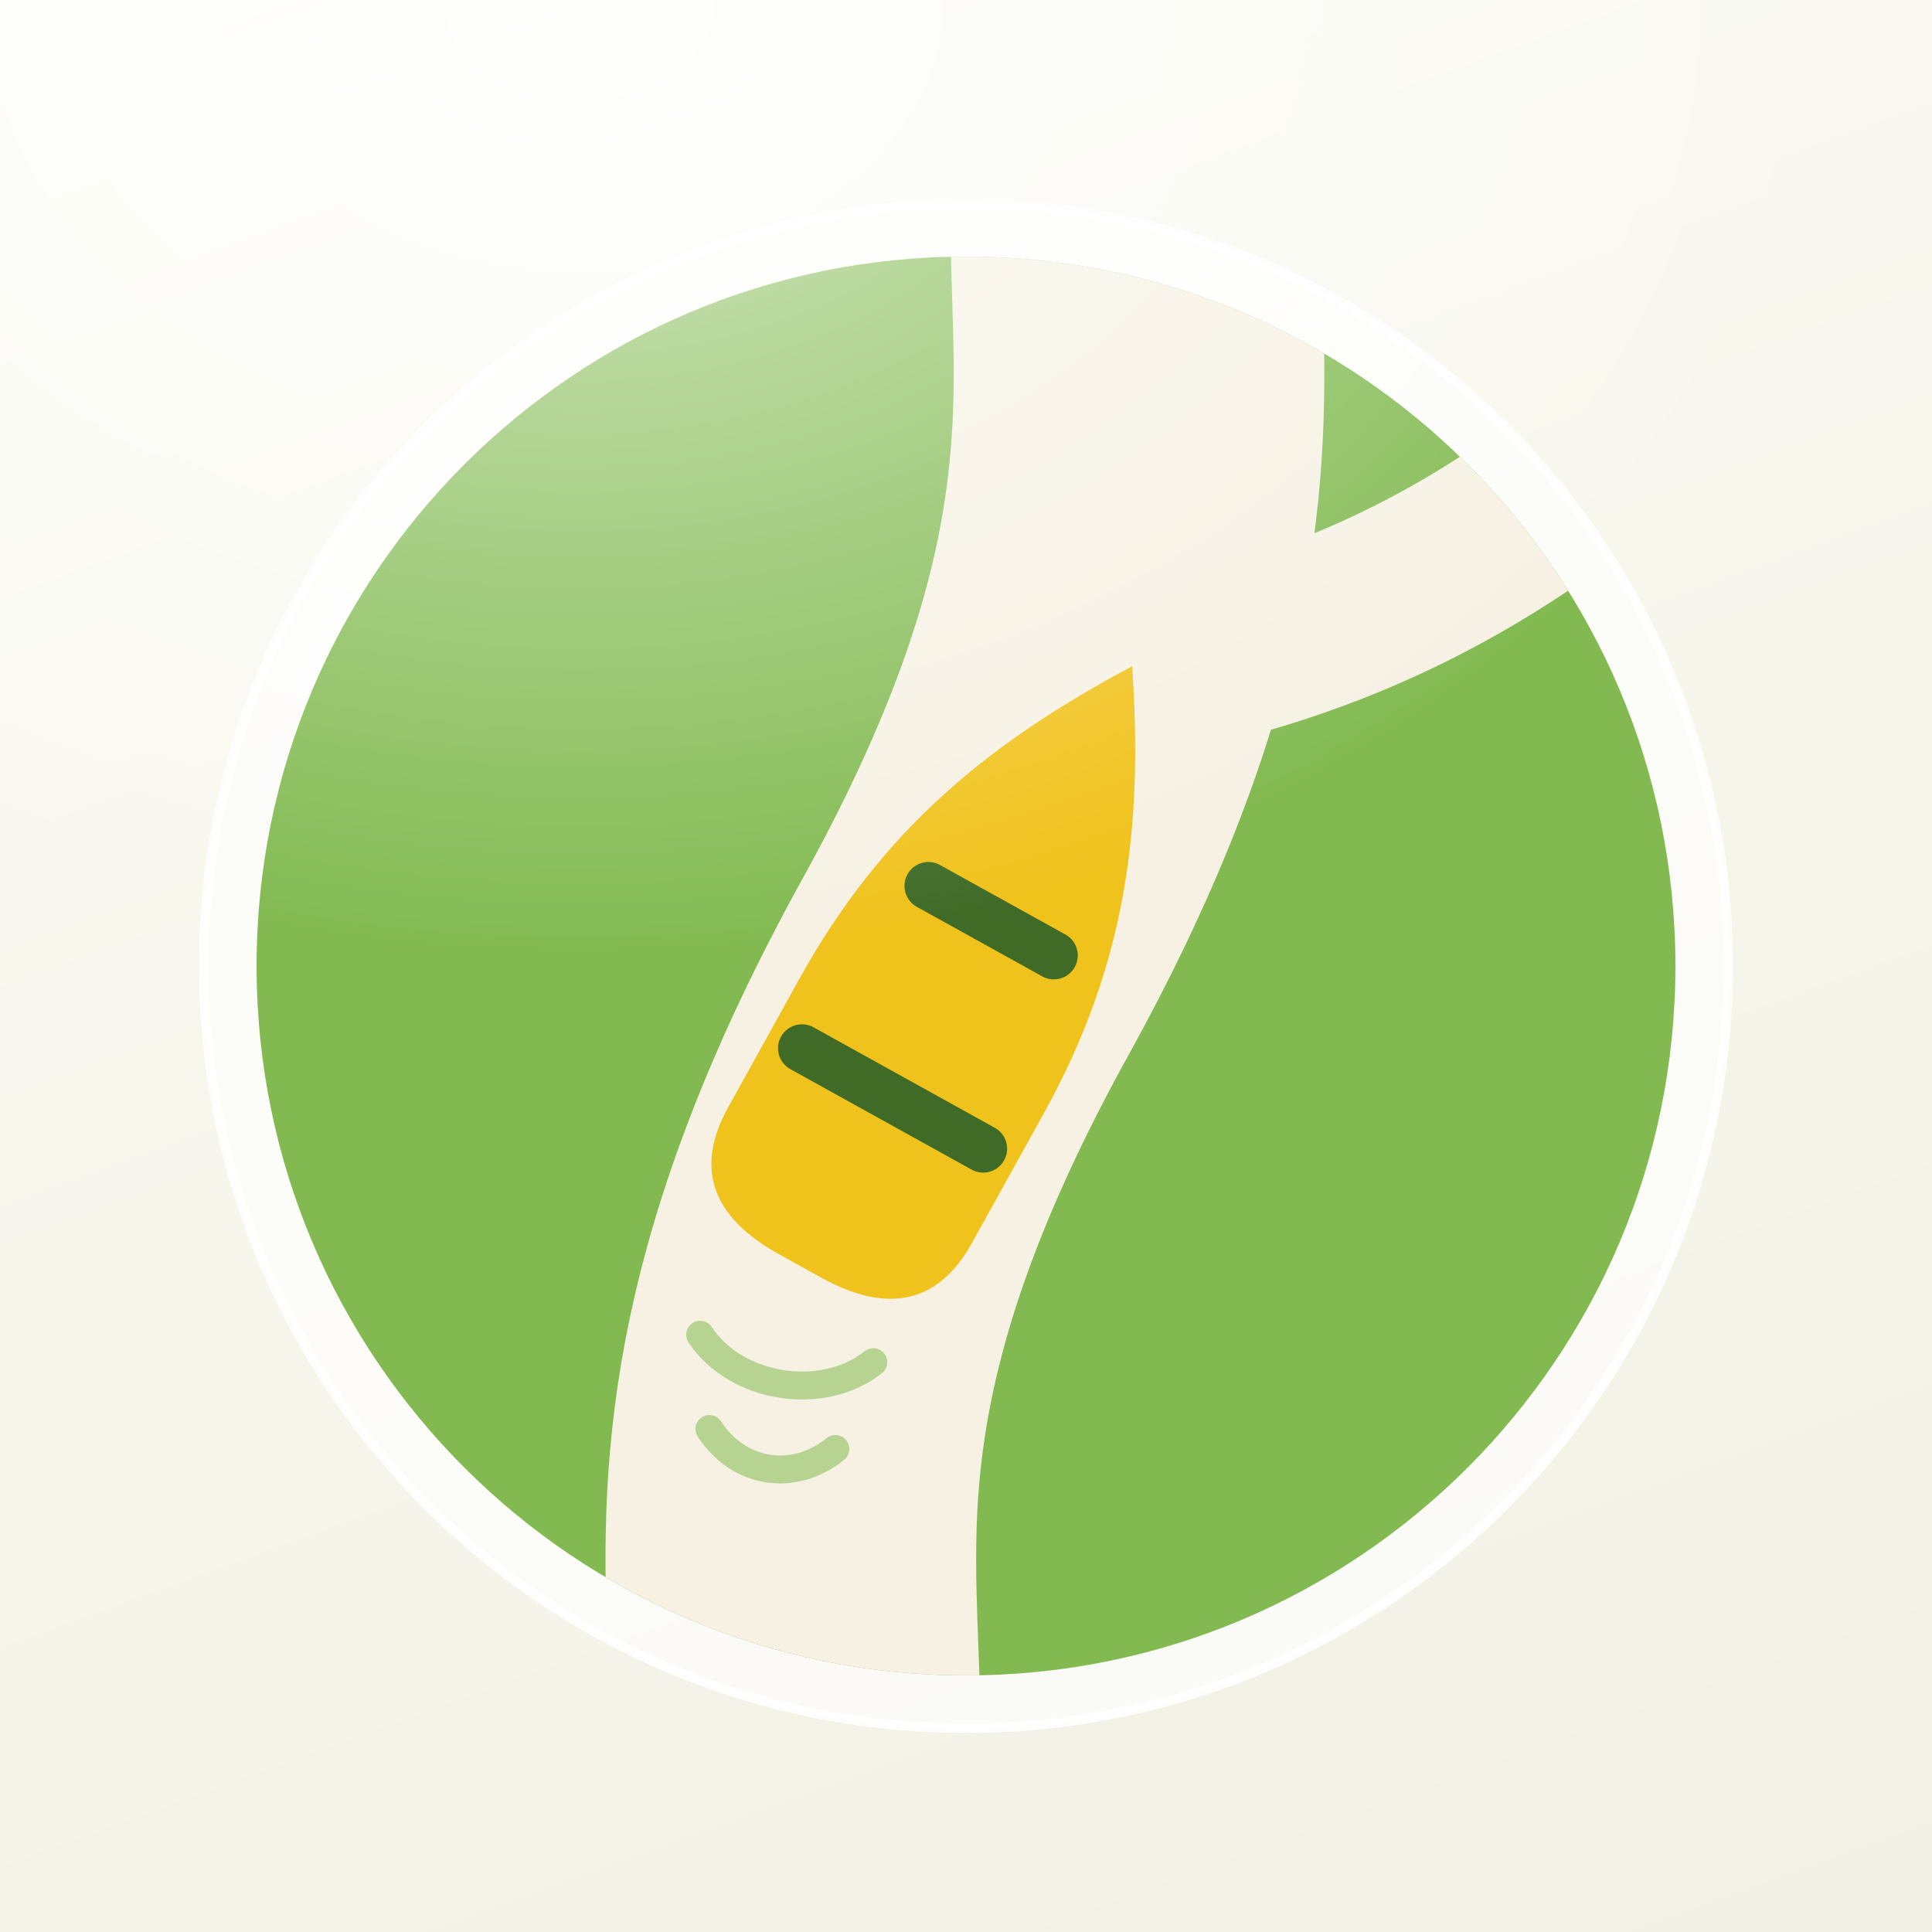
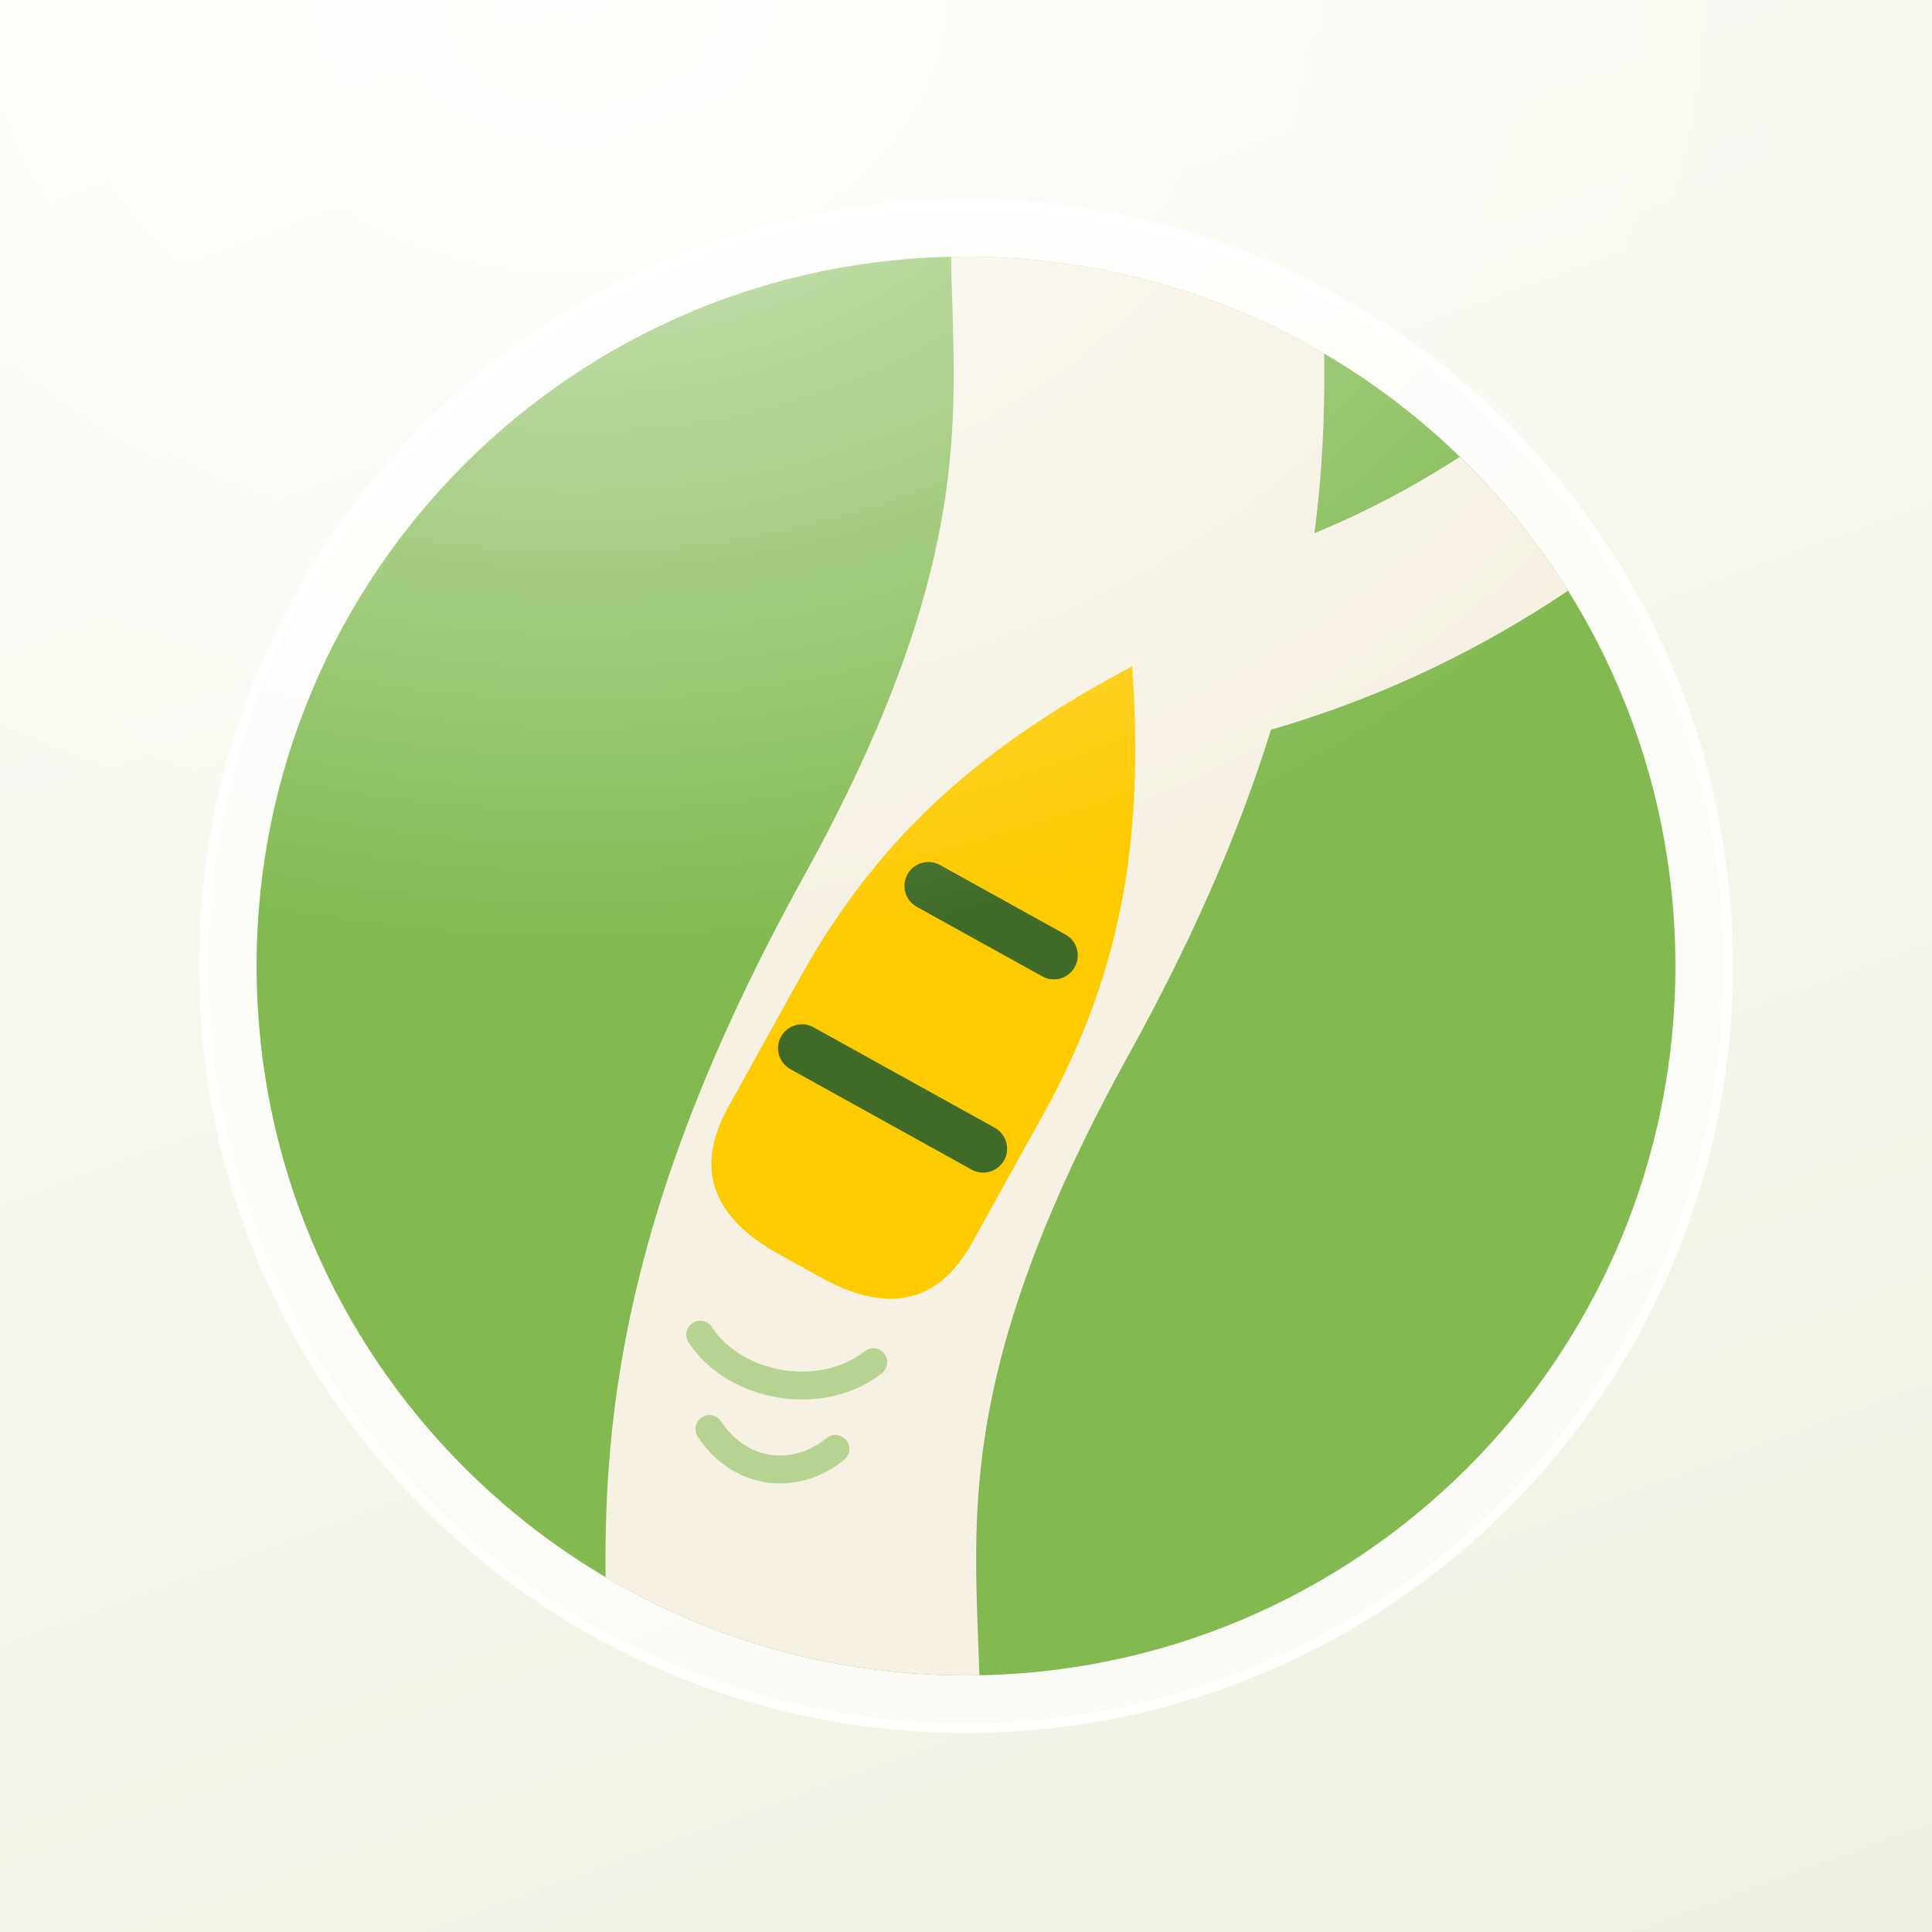
<svg xmlns="http://www.w3.org/2000/svg" width="1024" height="1024" viewBox="0 0 1024 1024">
  <defs>
    <linearGradient id="field" gradientUnits="userSpaceOnUse" x1="287.4" y1="-104.9" x2="736.6" y2="1128.9">
      <stop offset="0" stop-color="#FCFCF6" />
      <stop offset="1" stop-color="#F1F0E4" />
    </linearGradient>
    <radialGradient id="gloss" gradientUnits="userSpaceOnUse" cx="307.2" cy="0" r="1228.8" gradientTransform="matrix(1 0 0 0.75 0 0)">
      <stop offset="0" stop-color="#fff" stop-opacity="0.7" />
      <stop offset="0.55" stop-color="#fff" stop-opacity="0" />
    </radialGradient>
  </defs>
  <rect width="1024" height="1024" fill="url(#field)" />
  <defs>
    <clipPath id="fx1">
      <circle cx="512" cy="512" r="376" />
    </clipPath>
  </defs>
  <circle cx="512" cy="512" r="404" fill="rgba(255,255,255,.62)" stroke="rgba(255,255,255,.9)" stroke-width="5" />
  <circle cx="512" cy="512" r="376" fill="#82BA51" />
  <g clip-path="url(#fx1)">
    <g transform="translate(512 512) scale(1.0562) translate(-512 -512)">
      <g transform="rotate(-30 512 512)">
        <path d="M100 930 C 320 830 200 700 512 512 C 824 324 700 190 930 100" fill="none" stroke="#F6F1E3" stroke-width="186" stroke-linejoin="round" stroke-linecap="butt" />
      </g>
      <path d="M592 366 C 700 348 782 302 852 240 C 892 204 922 174 952 144" fill="none" stroke="#F6F1E3" stroke-width="86" stroke-linejoin="round" stroke-linecap="round" />
      <g transform="rotate(29 512 512)">
        <g transform="rotate(-20 512 684)" fill="none" stroke="#82BA51" stroke-width="14" stroke-linecap="round" opacity=".55">
          <path d="M468 726 C 490 750 534 750 556 726" />
          <path d="M480 772 C 498 792 526 792 544 772" />
        </g>
-         <path d="M512 340 C 556 408 582 472 582 558 L 582 632 Q 582 684 524 684 L 500 684 Q 442 684 442 632 L 442 558 C 442 472 468 408 512 340 Z" fill="#F0C21C" />
+         <path d="M512 340 C 556 408 582 472 582 558 L 582 632 Q 582 684 524 684 L 500 684 Q 442 684 442 632 L 442 558 C 442 472 468 408 512 340 Z" fill="#FECA00" />
        <rect x="464" y="474" width="96" height="24" rx="12" fill="#3F6B27" />
        <rect x="448" y="576" width="128" height="24" rx="12" fill="#3F6B27" />
      </g>
    </g>
  </g>
  <rect width="1024" height="1024" fill="url(#gloss)" />
</svg>
